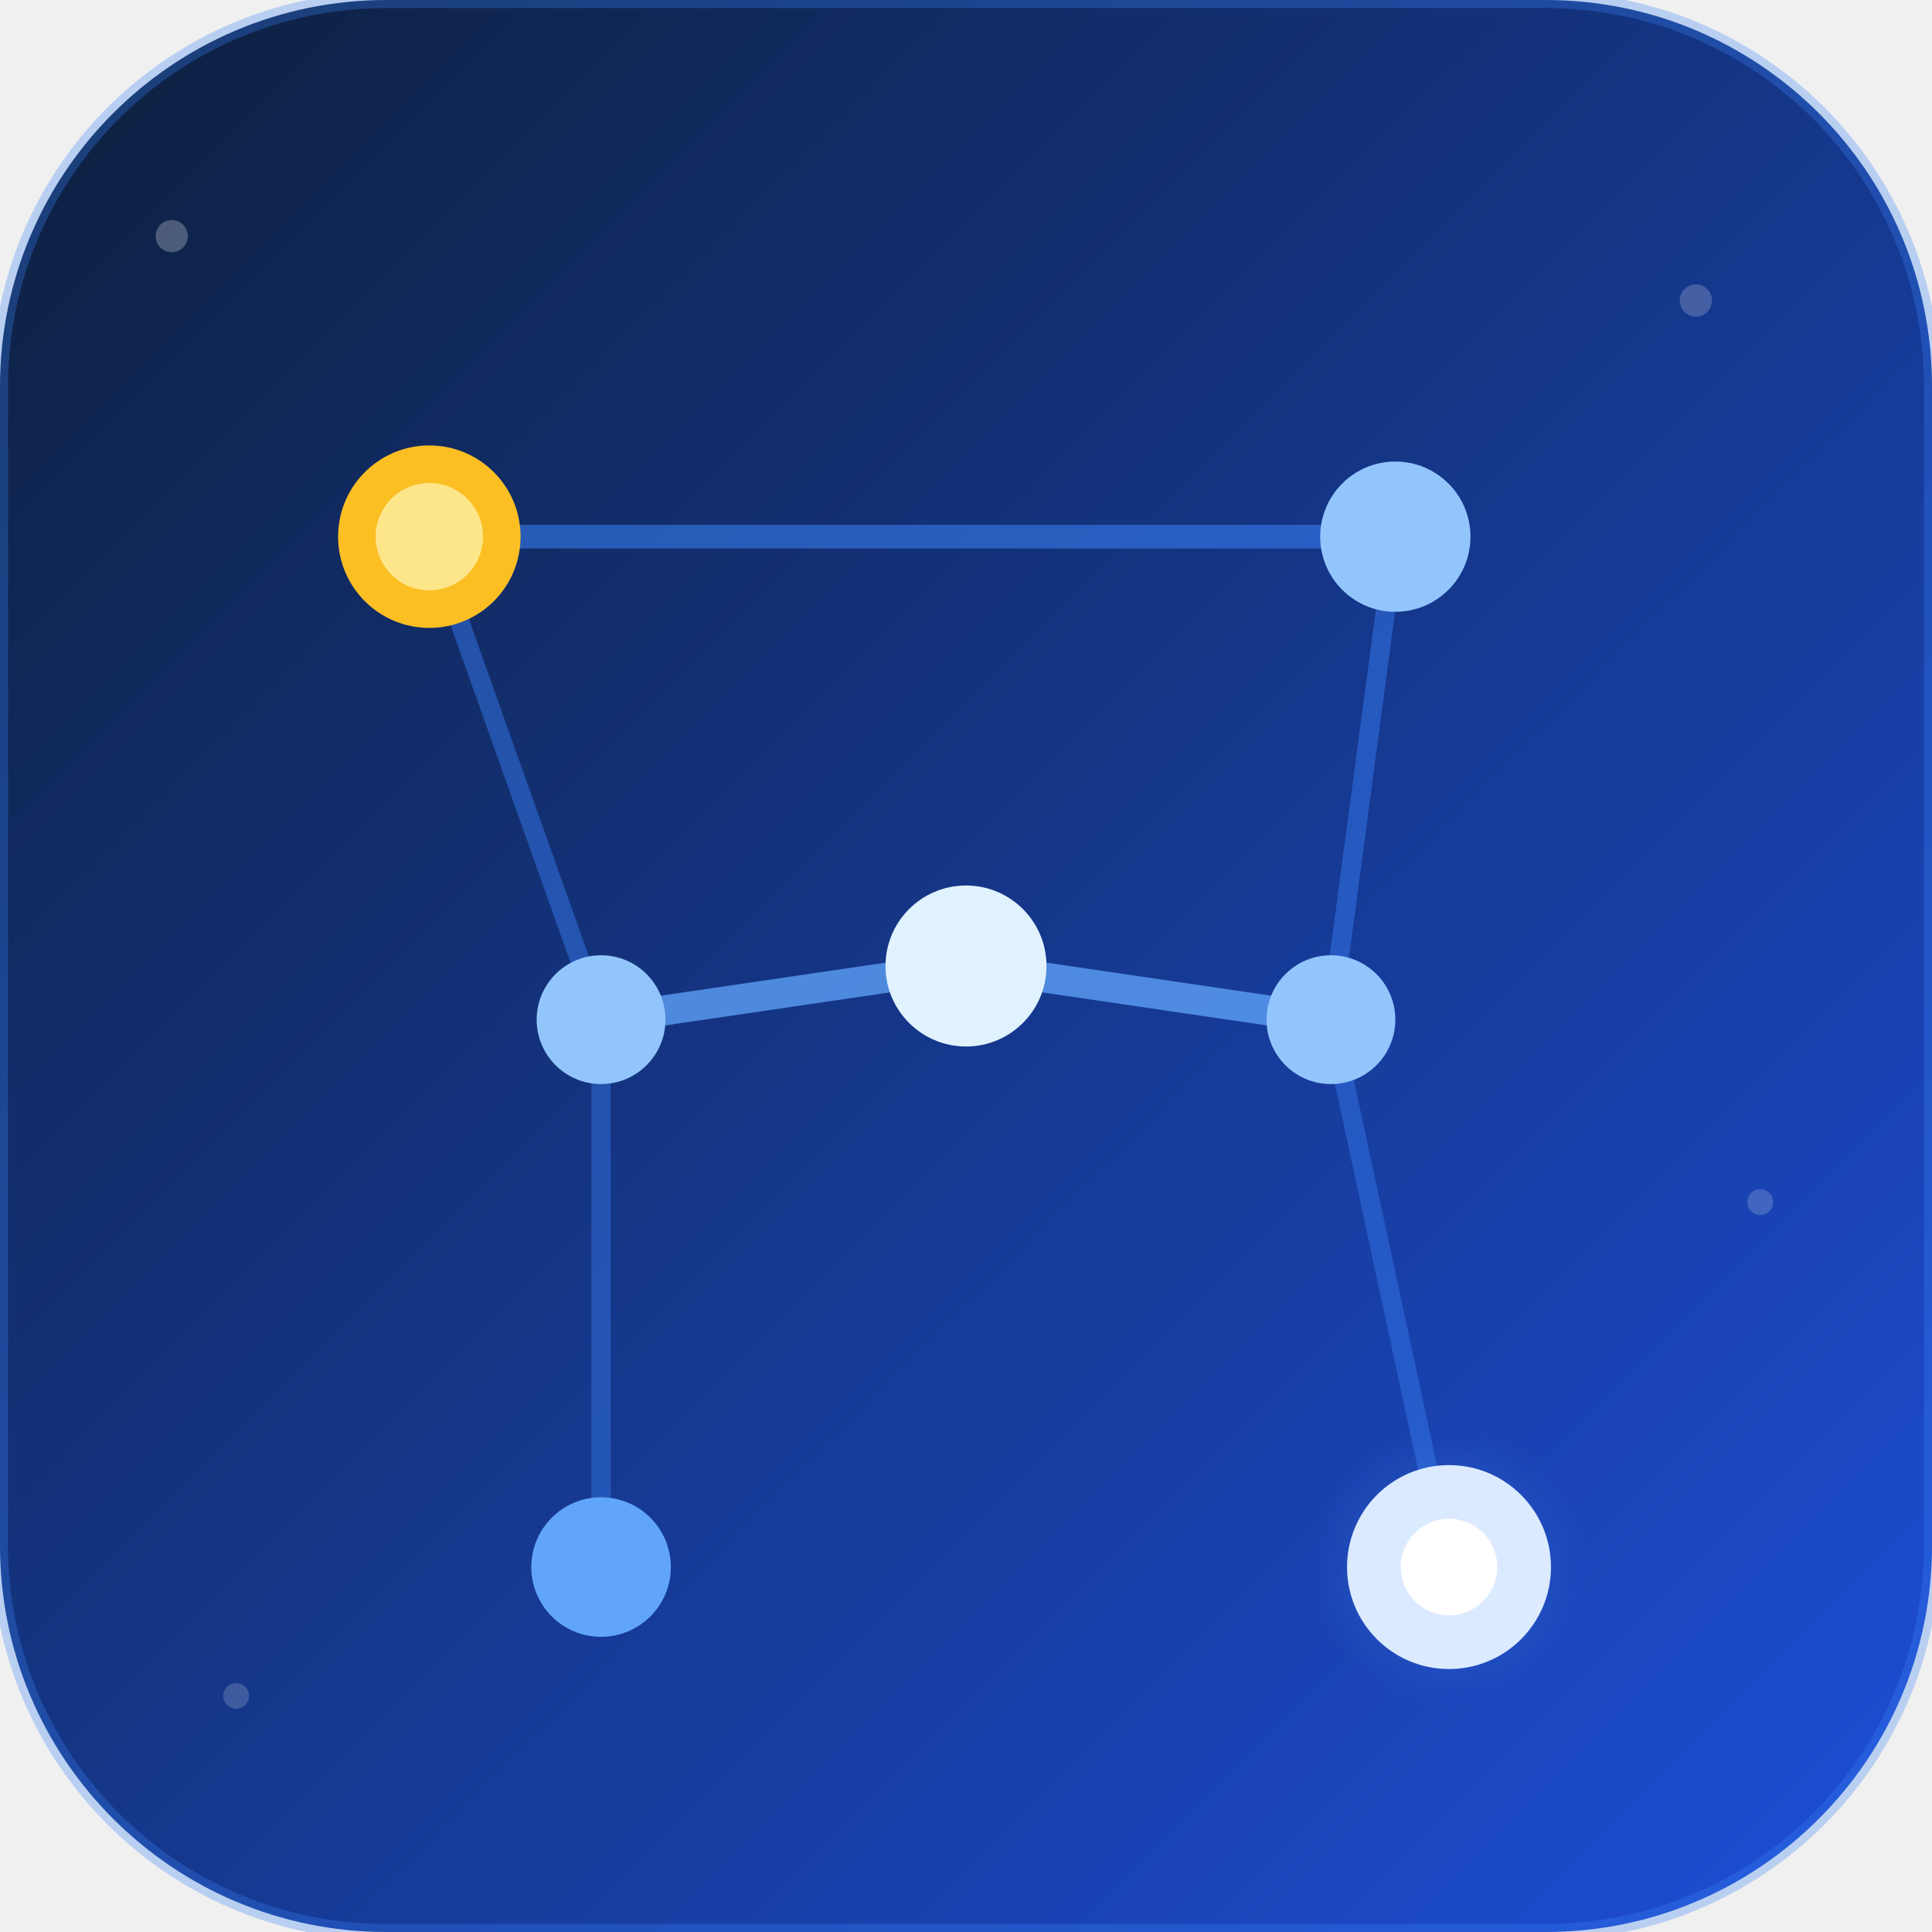
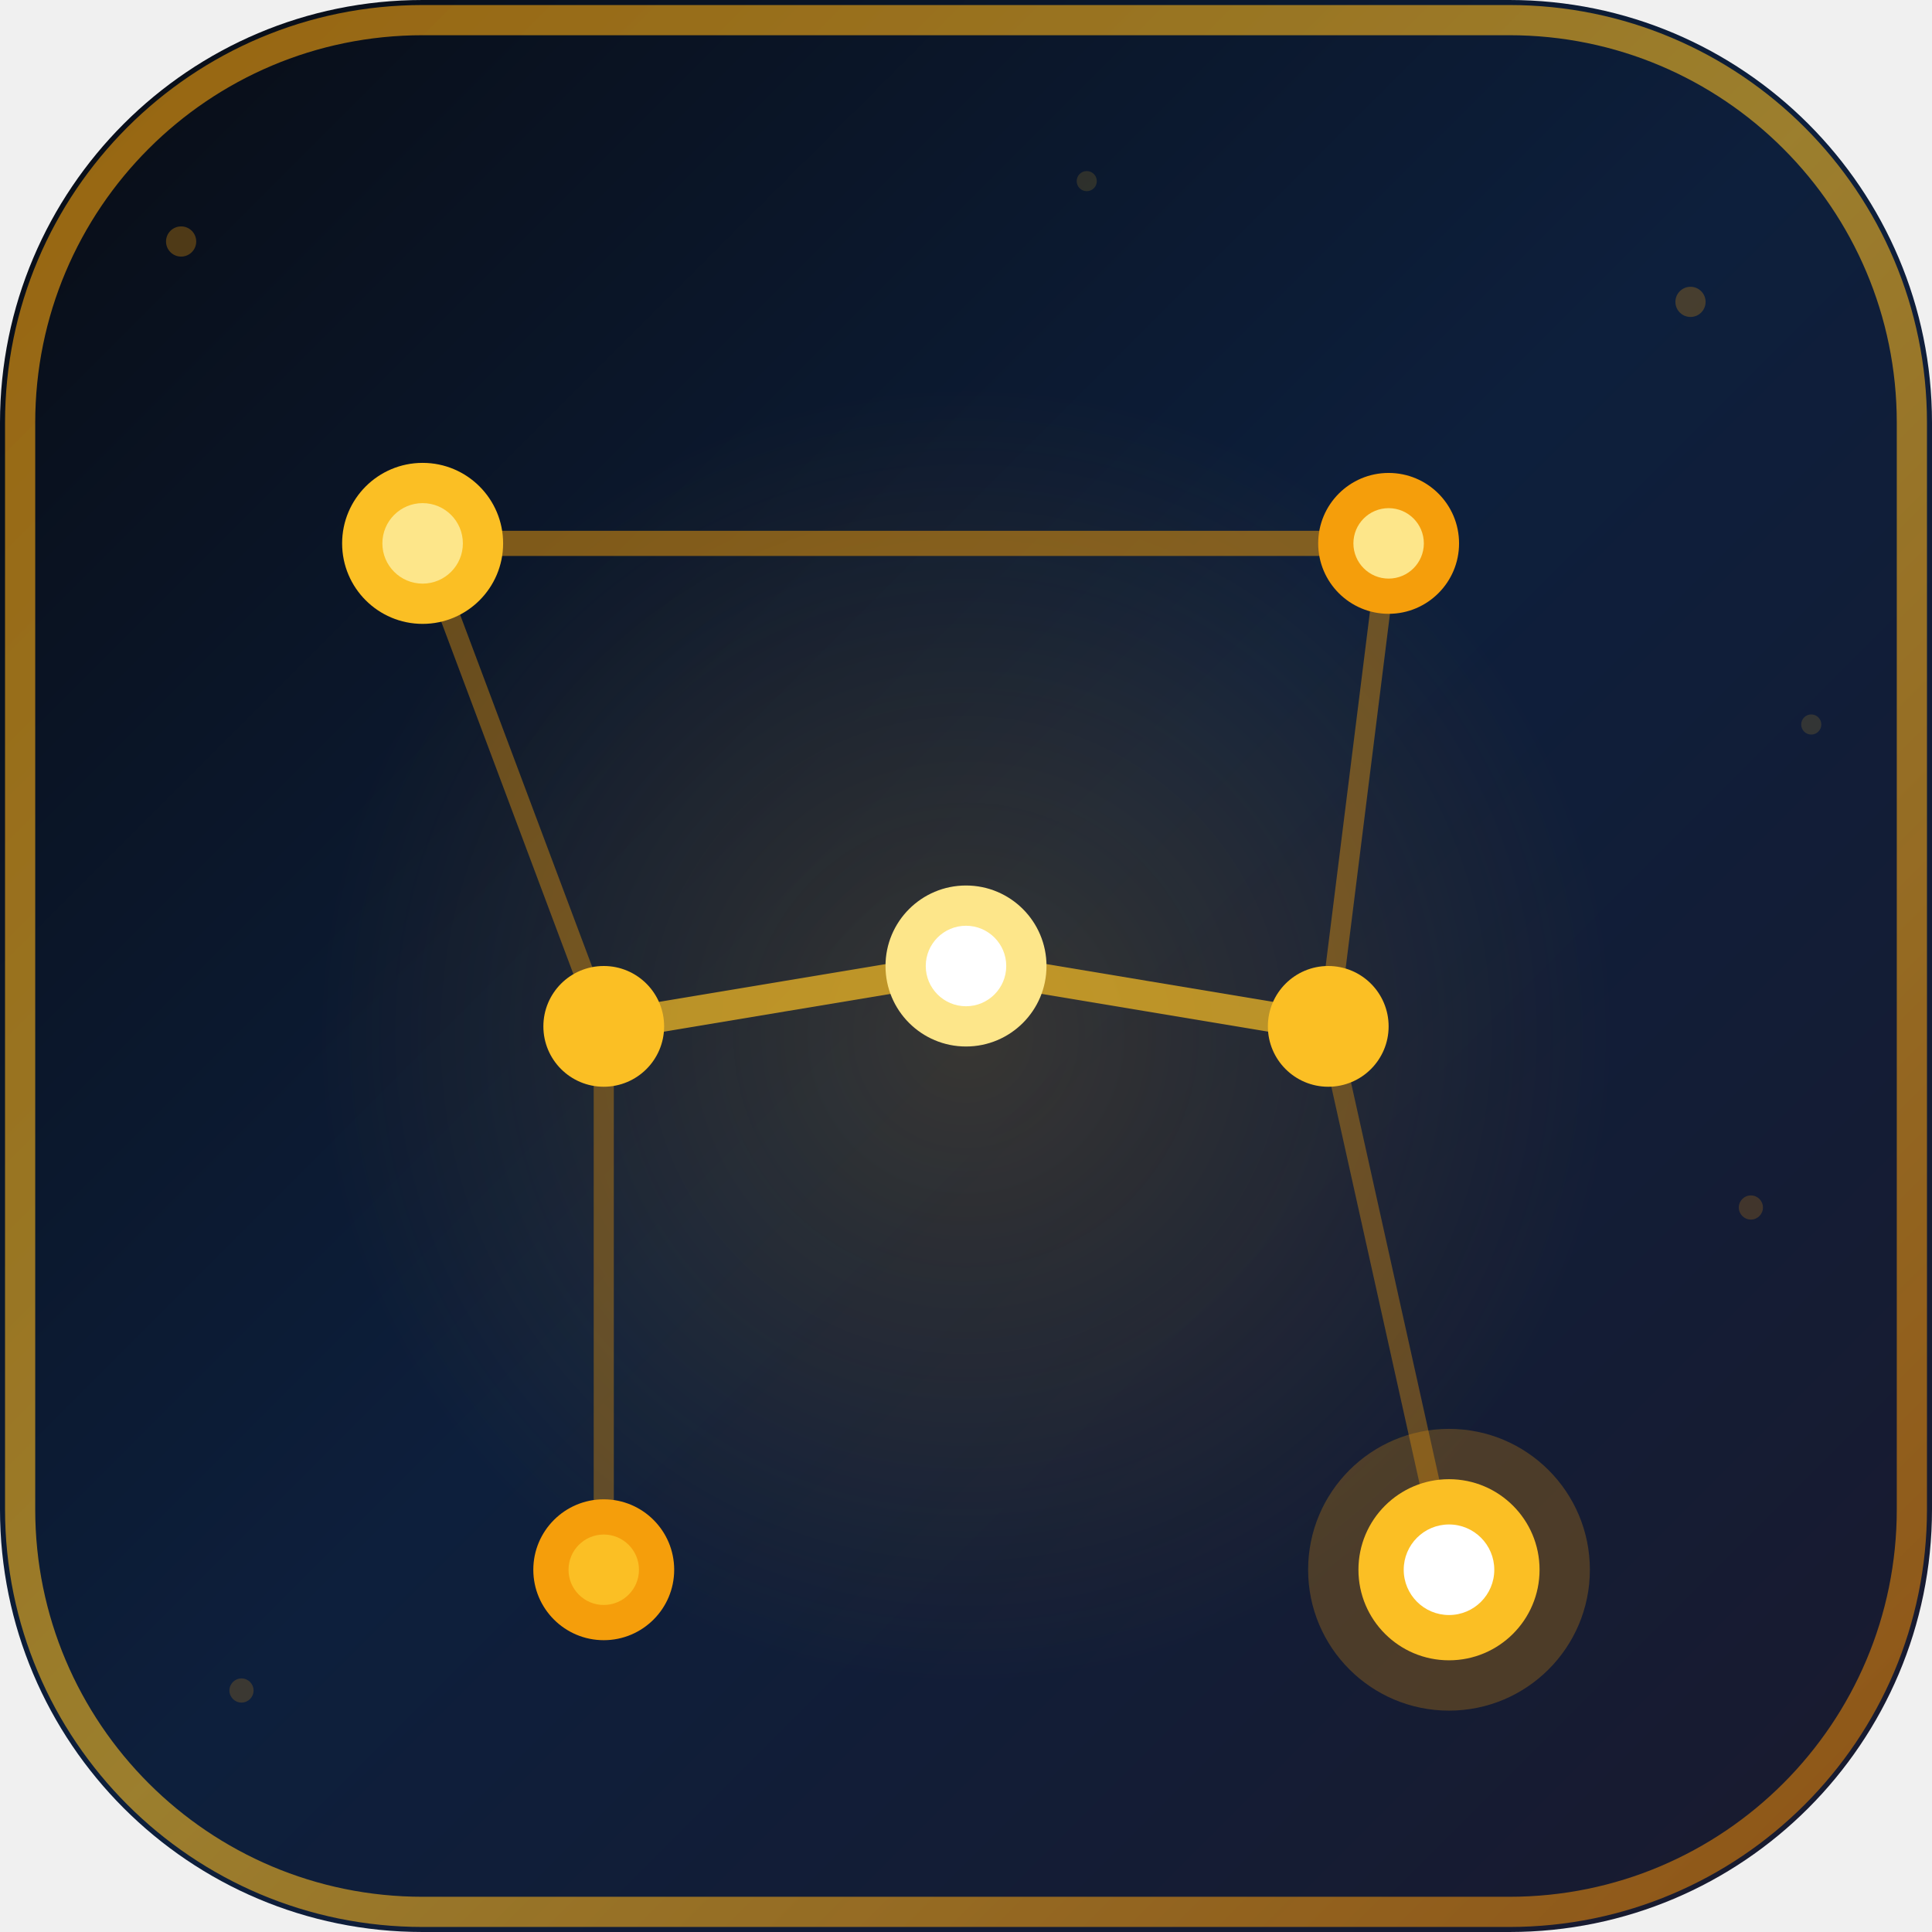
- <svg xmlns="http://www.w3.org/2000/svg" viewBox="0 0 180 180" fill="none">
+ <svg xmlns="http://www.w3.org/2000/svg" viewBox="0 0 192 192" fill="none">
  <defs>
-     <linearGradient id="bg" x1="0" y1="0" x2="180" y2="180" gradientUnits="userSpaceOnUse">
-       <stop offset="0%" stop-color="#0d1f3c" />
-       <stop offset="100%" stop-color="#1d4ed8" />
+     <linearGradient id="bg" x1="0" y1="0" x2="192" y2="192" gradientUnits="userSpaceOnUse">
+       <stop offset="0%" stop-color="#080c14" />
+       <stop offset="50%" stop-color="#0d1f3c" />
+       <stop offset="100%" stop-color="#1a1a2e" />
    </linearGradient>
-     <radialGradient id="glow" cx="50%" cy="50%" r="50%">
-       <stop offset="0%" stop-color="#ffffff" stop-opacity="0.9" />
-       <stop offset="100%" stop-color="#3b82f6" stop-opacity="0" />
+     <linearGradient id="gold-border" x1="0" y1="0" x2="192" y2="192" gradientUnits="userSpaceOnUse">
+       <stop offset="0%" stop-color="#f59e0b" />
+       <stop offset="50%" stop-color="#fbbf24" />
+       <stop offset="100%" stop-color="#d97706" />
+     </linearGradient>
+     <radialGradient id="glow-center" cx="50%" cy="52%" r="45%">
+       <stop offset="0%" stop-color="#f59e0b" stop-opacity="0.18" />
+       <stop offset="100%" stop-color="#f59e0b" stop-opacity="0" />
    </radialGradient>
  </defs>
-   <rect width="180" height="180" rx="36" fill="url(#bg)" />
-   <rect width="180" height="180" rx="36" stroke="rgba(59,130,246,0.3)" stroke-width="1.5" fill="none" />
-   <line x1="40" y1="50" x2="130" y2="50" stroke="#3b82f6" stroke-width="2.2" stroke-opacity="0.55" />
-   <line x1="40" y1="50" x2="56" y2="95" stroke="#3b82f6" stroke-width="1.8" stroke-opacity="0.45" />
-   <line x1="130" y1="50" x2="124" y2="95" stroke="#3b82f6" stroke-width="1.8" stroke-opacity="0.45" />
-   <line x1="56" y1="95" x2="90" y2="90" stroke="#60a5fa" stroke-width="2.8" stroke-opacity="0.75" />
-   <line x1="90" y1="90" x2="124" y2="95" stroke="#60a5fa" stroke-width="2.8" stroke-opacity="0.75" />
-   <line x1="56" y1="95" x2="56" y2="146" stroke="#3b82f6" stroke-width="1.8" stroke-opacity="0.4" />
-   <line x1="124" y1="95" x2="135" y2="146" stroke="#3b82f6" stroke-width="1.8" stroke-opacity="0.4" />
-   <circle cx="40" cy="50" r="8.5" fill="#fbbf24" />
-   <circle cx="40" cy="50" r="5" fill="#fde68a" />
-   <circle cx="130" cy="50" r="7" fill="#93c5fd" />
-   <circle cx="56" cy="95" r="6" fill="#93c5fd" />
-   <circle cx="90" cy="90" r="7.5" fill="#e0f2fe" />
-   <circle cx="124" cy="95" r="6" fill="#93c5fd" />
-   <circle cx="135" cy="146" r="13" fill="url(#glow)" fill-opacity="0.3" />
-   <circle cx="135" cy="146" r="9.5" fill="#dbeafe" />
-   <circle cx="135" cy="146" r="4.5" fill="#ffffff" />
-   <circle cx="56" cy="146" r="6.5" fill="#60a5fa" />
-   <circle cx="16" cy="22" r="1.5" fill="white" fill-opacity="0.25" />
-   <circle cx="158" cy="28" r="1.5" fill="white" fill-opacity="0.2" />
-   <circle cx="164" cy="112" r="1.2" fill="white" fill-opacity="0.18" />
-   <circle cx="22" cy="158" r="1.2" fill="white" fill-opacity="0.18" />
+   <rect width="192" height="192" rx="42" fill="url(#bg)" />
+   <rect x="2" y="2" width="188" height="188" rx="40" stroke="url(#gold-border)" stroke-width="3" fill="none" stroke-opacity="0.6" />
+   <circle cx="96" cy="100" r="72" fill="url(#glow-center)" />
+   <line x1="42" y1="54" x2="138" y2="54" stroke="#f59e0b" stroke-width="2.5" stroke-opacity="0.5" />
+   <line x1="42" y1="54" x2="60" y2="102" stroke="#f59e0b" stroke-width="2" stroke-opacity="0.4" />
+   <line x1="138" y1="54" x2="132" y2="102" stroke="#f59e0b" stroke-width="2" stroke-opacity="0.4" />
+   <line x1="60" y1="102" x2="96" y2="96" stroke="#fbbf24" stroke-width="3" stroke-opacity="0.7" />
+   <line x1="96" y1="96" x2="132" y2="102" stroke="#fbbf24" stroke-width="3" stroke-opacity="0.7" />
+   <line x1="60" y1="102" x2="60" y2="156" stroke="#f59e0b" stroke-width="2" stroke-opacity="0.35" />
+   <line x1="132" y1="102" x2="144" y2="156" stroke="#f59e0b" stroke-width="2" stroke-opacity="0.35" />
+   <circle cx="42" cy="54" r="8" fill="#fbbf24" />
+   <circle cx="42" cy="54" r="4" fill="#fde68a" />
+   <circle cx="138" cy="54" r="7" fill="#f59e0b" />
+   <circle cx="138" cy="54" r="3.5" fill="#fde68a" />
+   <circle cx="60" cy="102" r="6" fill="#fbbf24" />
+   <circle cx="96" cy="96" r="8" fill="#fde68a" />
+   <circle cx="96" cy="96" r="4" fill="#ffffff" />
+   <circle cx="132" cy="102" r="6" fill="#fbbf24" />
+   <circle cx="144" cy="156" r="14" fill="#f59e0b" fill-opacity="0.25" />
+   <circle cx="144" cy="156" r="9" fill="#fbbf24" />
+   <circle cx="144" cy="156" r="4.5" fill="#ffffff" />
+   <circle cx="60" cy="156" r="7" fill="#f59e0b" />
+   <circle cx="60" cy="156" r="3.5" fill="#fbbf24" />
+   <circle cx="18" cy="24" r="1.5" fill="#f59e0b" fill-opacity="0.3" />
+   <circle cx="168" cy="30" r="1.5" fill="#f59e0b" fill-opacity="0.25" />
+   <circle cx="174" cy="120" r="1.2" fill="#f59e0b" fill-opacity="0.2" />
+   <circle cx="24" cy="168" r="1.2" fill="#f59e0b" fill-opacity="0.2" />
+   <circle cx="108" cy="18" r="1" fill="#fbbf24" fill-opacity="0.15" />
+   <circle cx="180" cy="72" r="1" fill="#fbbf24" fill-opacity="0.15" />
</svg>
